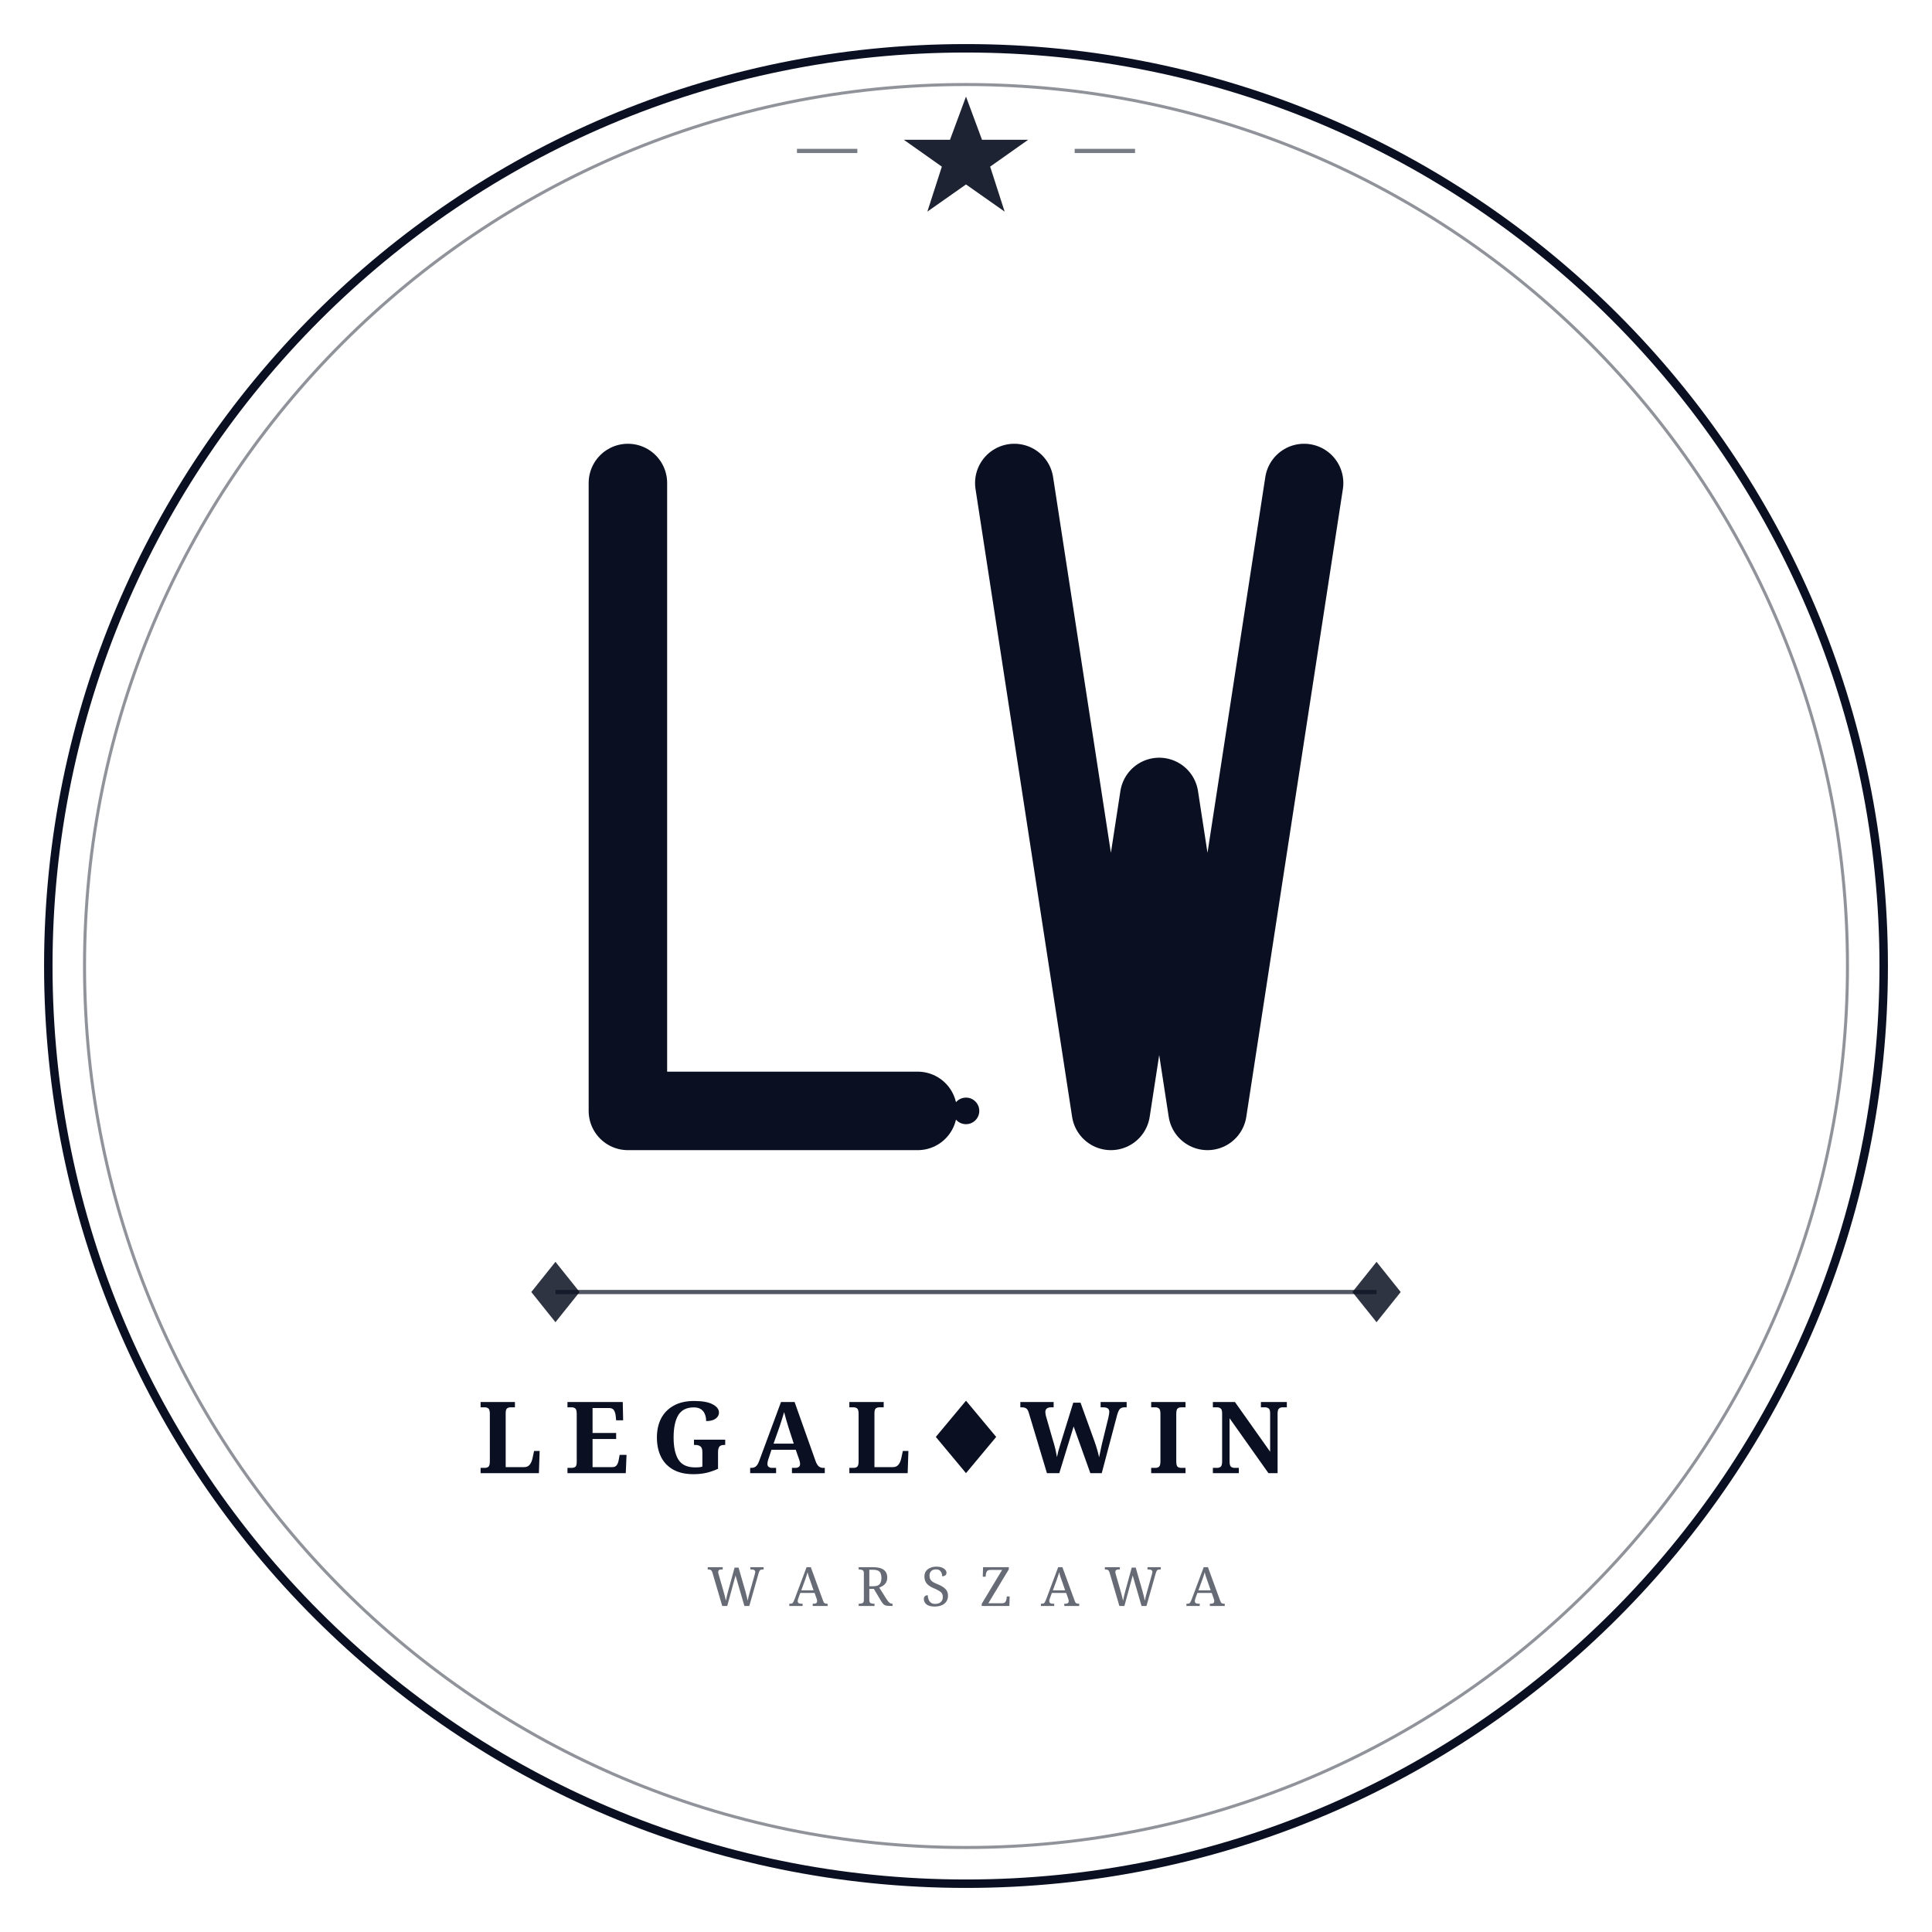
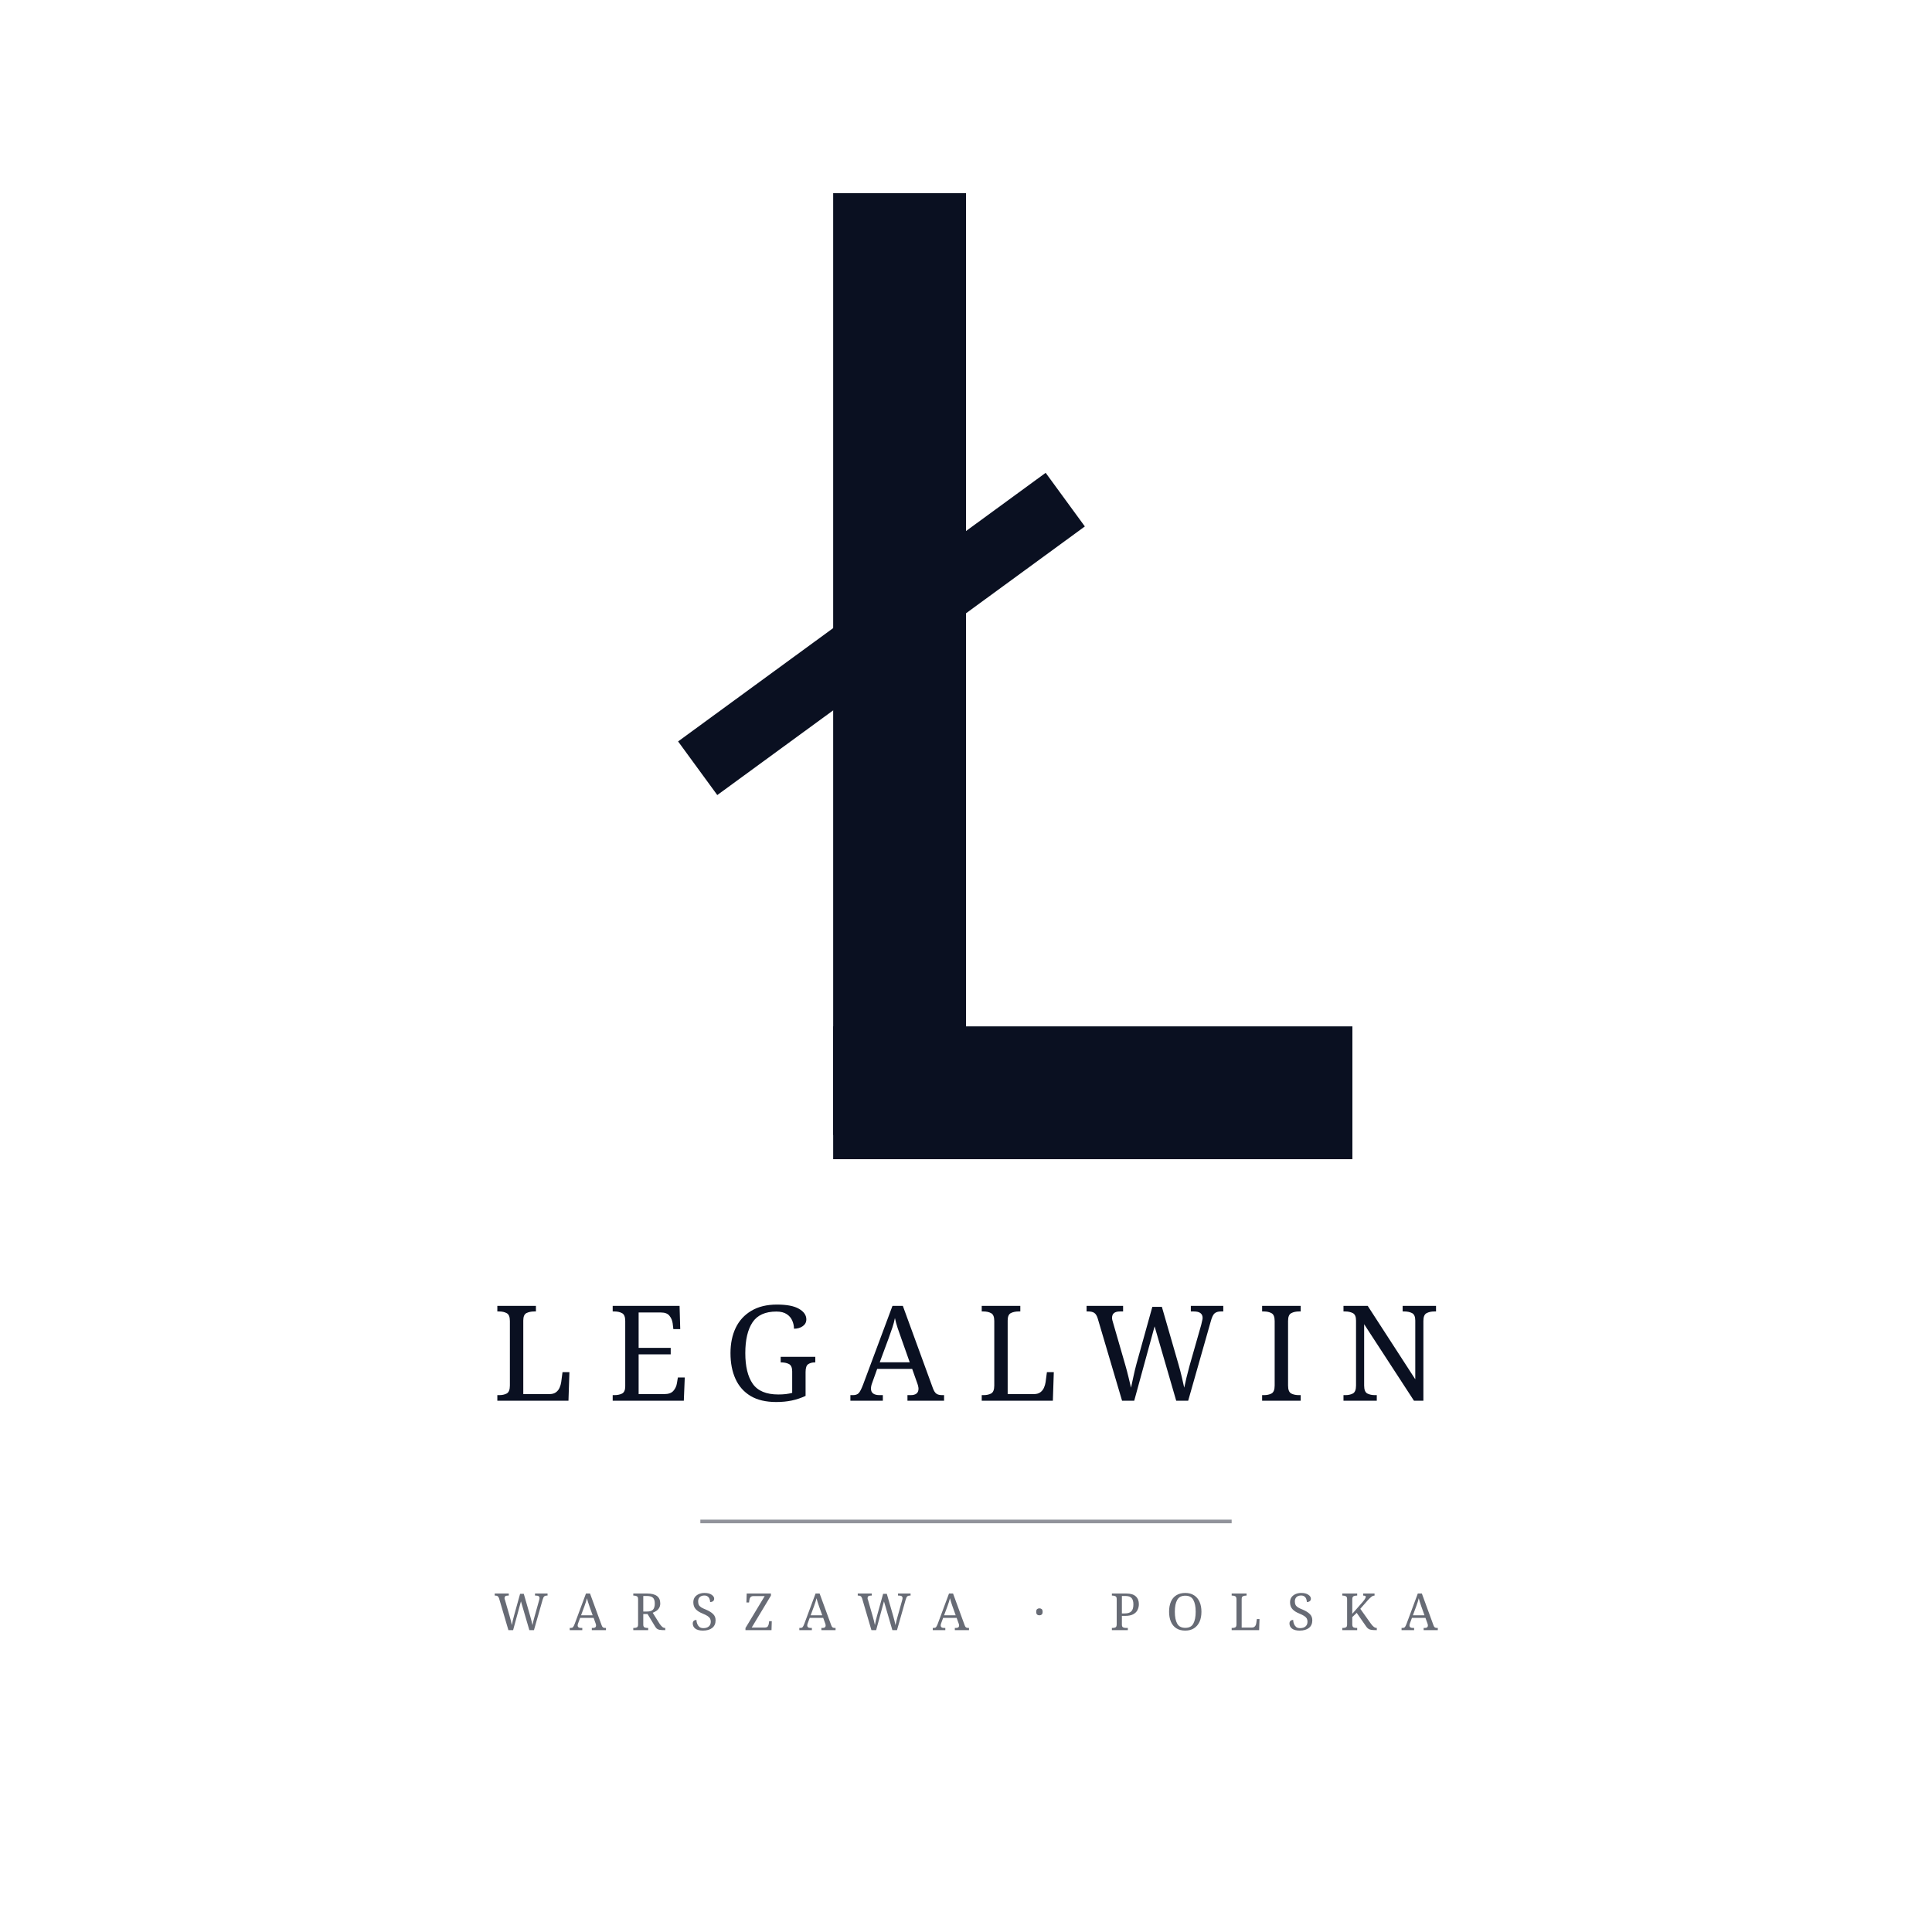
<svg xmlns="http://www.w3.org/2000/svg" viewBox="0 0 320 320" width="800" height="800">
-   <circle cx="160" cy="160" r="152" stroke="#0a1021" stroke-width="1.4" fill="none" />
-   <circle cx="160" cy="160" r="146" stroke="#0a1021" stroke-width="0.5" fill="none" opacity="0.45" />
-   <path d="M160 16 L162.65 23.15 L170.3 23.15 L164.0 27.6 L166.4 35.05 L160 30.55 L153.6 35.05 L156.0 27.6 L149.7 23.15 L157.35 23.15 Z" fill="#0a1021" opacity="0.92" />
-   <line x1="132" y1="25" x2="142" y2="25" stroke="#0a1021" stroke-width="0.7" opacity="0.55" />
-   <line x1="178" y1="25" x2="188" y2="25" stroke="#0a1021" stroke-width="0.7" opacity="0.55" />
-   <path d="M 104 80 L 104 184 L 152 184" stroke="#0a1021" stroke-width="13" fill="none" stroke-linecap="round" stroke-linejoin="round" />
-   <path d="M 168 80 L 184 184 L 192 132 L 200 184 L 216 80" stroke="#0a1021" stroke-width="13" fill="none" stroke-linecap="round" stroke-linejoin="round" />
-   <circle cx="160" cy="184" r="2.2" fill="#0a1021" />
-   <line x1="92" y1="214" x2="228" y2="214" stroke="#0a1021" stroke-width="0.7" opacity="0.7" />
-   <path d="M88 214 L92 209 L96 214 L92 219 Z" fill="#0a1021" opacity="0.85" />
-   <path d="M224 214 L228 209 L232 214 L228 219 Z" fill="#0a1021" opacity="0.85" />
-   <text x="151" y="244" text-anchor="end" font-family="'Fraunces','Cormorant Garamond','Playfair Display',Georgia,serif" font-size="16.5" font-weight="600" fill="#0a1021" letter-spacing="3.6">LEGAL</text>
-   <path d="M155 238 L160 232 L165 238 L160 244 Z" fill="#0a1021" />
-   <text x="169" y="244" text-anchor="start" font-family="'Fraunces','Cormorant Garamond','Playfair Display',Georgia,serif" font-size="16.5" font-weight="600" fill="#0a1021" letter-spacing="3.6">WIN</text>
-   <text x="160" y="266" text-anchor="middle" font-family="'Fraunces','Cormorant Garamond',Georgia,serif" font-size="9" font-weight="500" fill="#0a1021" letter-spacing="4.8" opacity="0.62">WARSZAWA</text>
+   <rect x="138" y="32" width="22" height="156" fill="#0a1021" />
+   <rect x="138" y="170" width="86" height="22" fill="#0a1021" />
+   <line x1="120" y1="124" x2="172" y2="86" stroke="#0a1021" stroke-width="11" stroke-linecap="square" />
+   <text x="160" y="232" text-anchor="middle" font-family="'Fraunces','Cormorant Garamond','Playfair Display',Georgia,serif" font-size="22" font-weight="500" fill="#0a1021" letter-spacing="5.4">LEGALWIN</text>
+   <line x1="116" y1="252" x2="204" y2="252" stroke="#0a1021" stroke-width="0.6" opacity="0.45" />
+   <text x="160" y="270" text-anchor="middle" font-family="'Fraunces','Cormorant Garamond',Georgia,serif" font-size="8.5" font-weight="500" fill="#0a1021" letter-spacing="4.2" opacity="0.62">WARSZAWA · POLSKA</text>
</svg>
